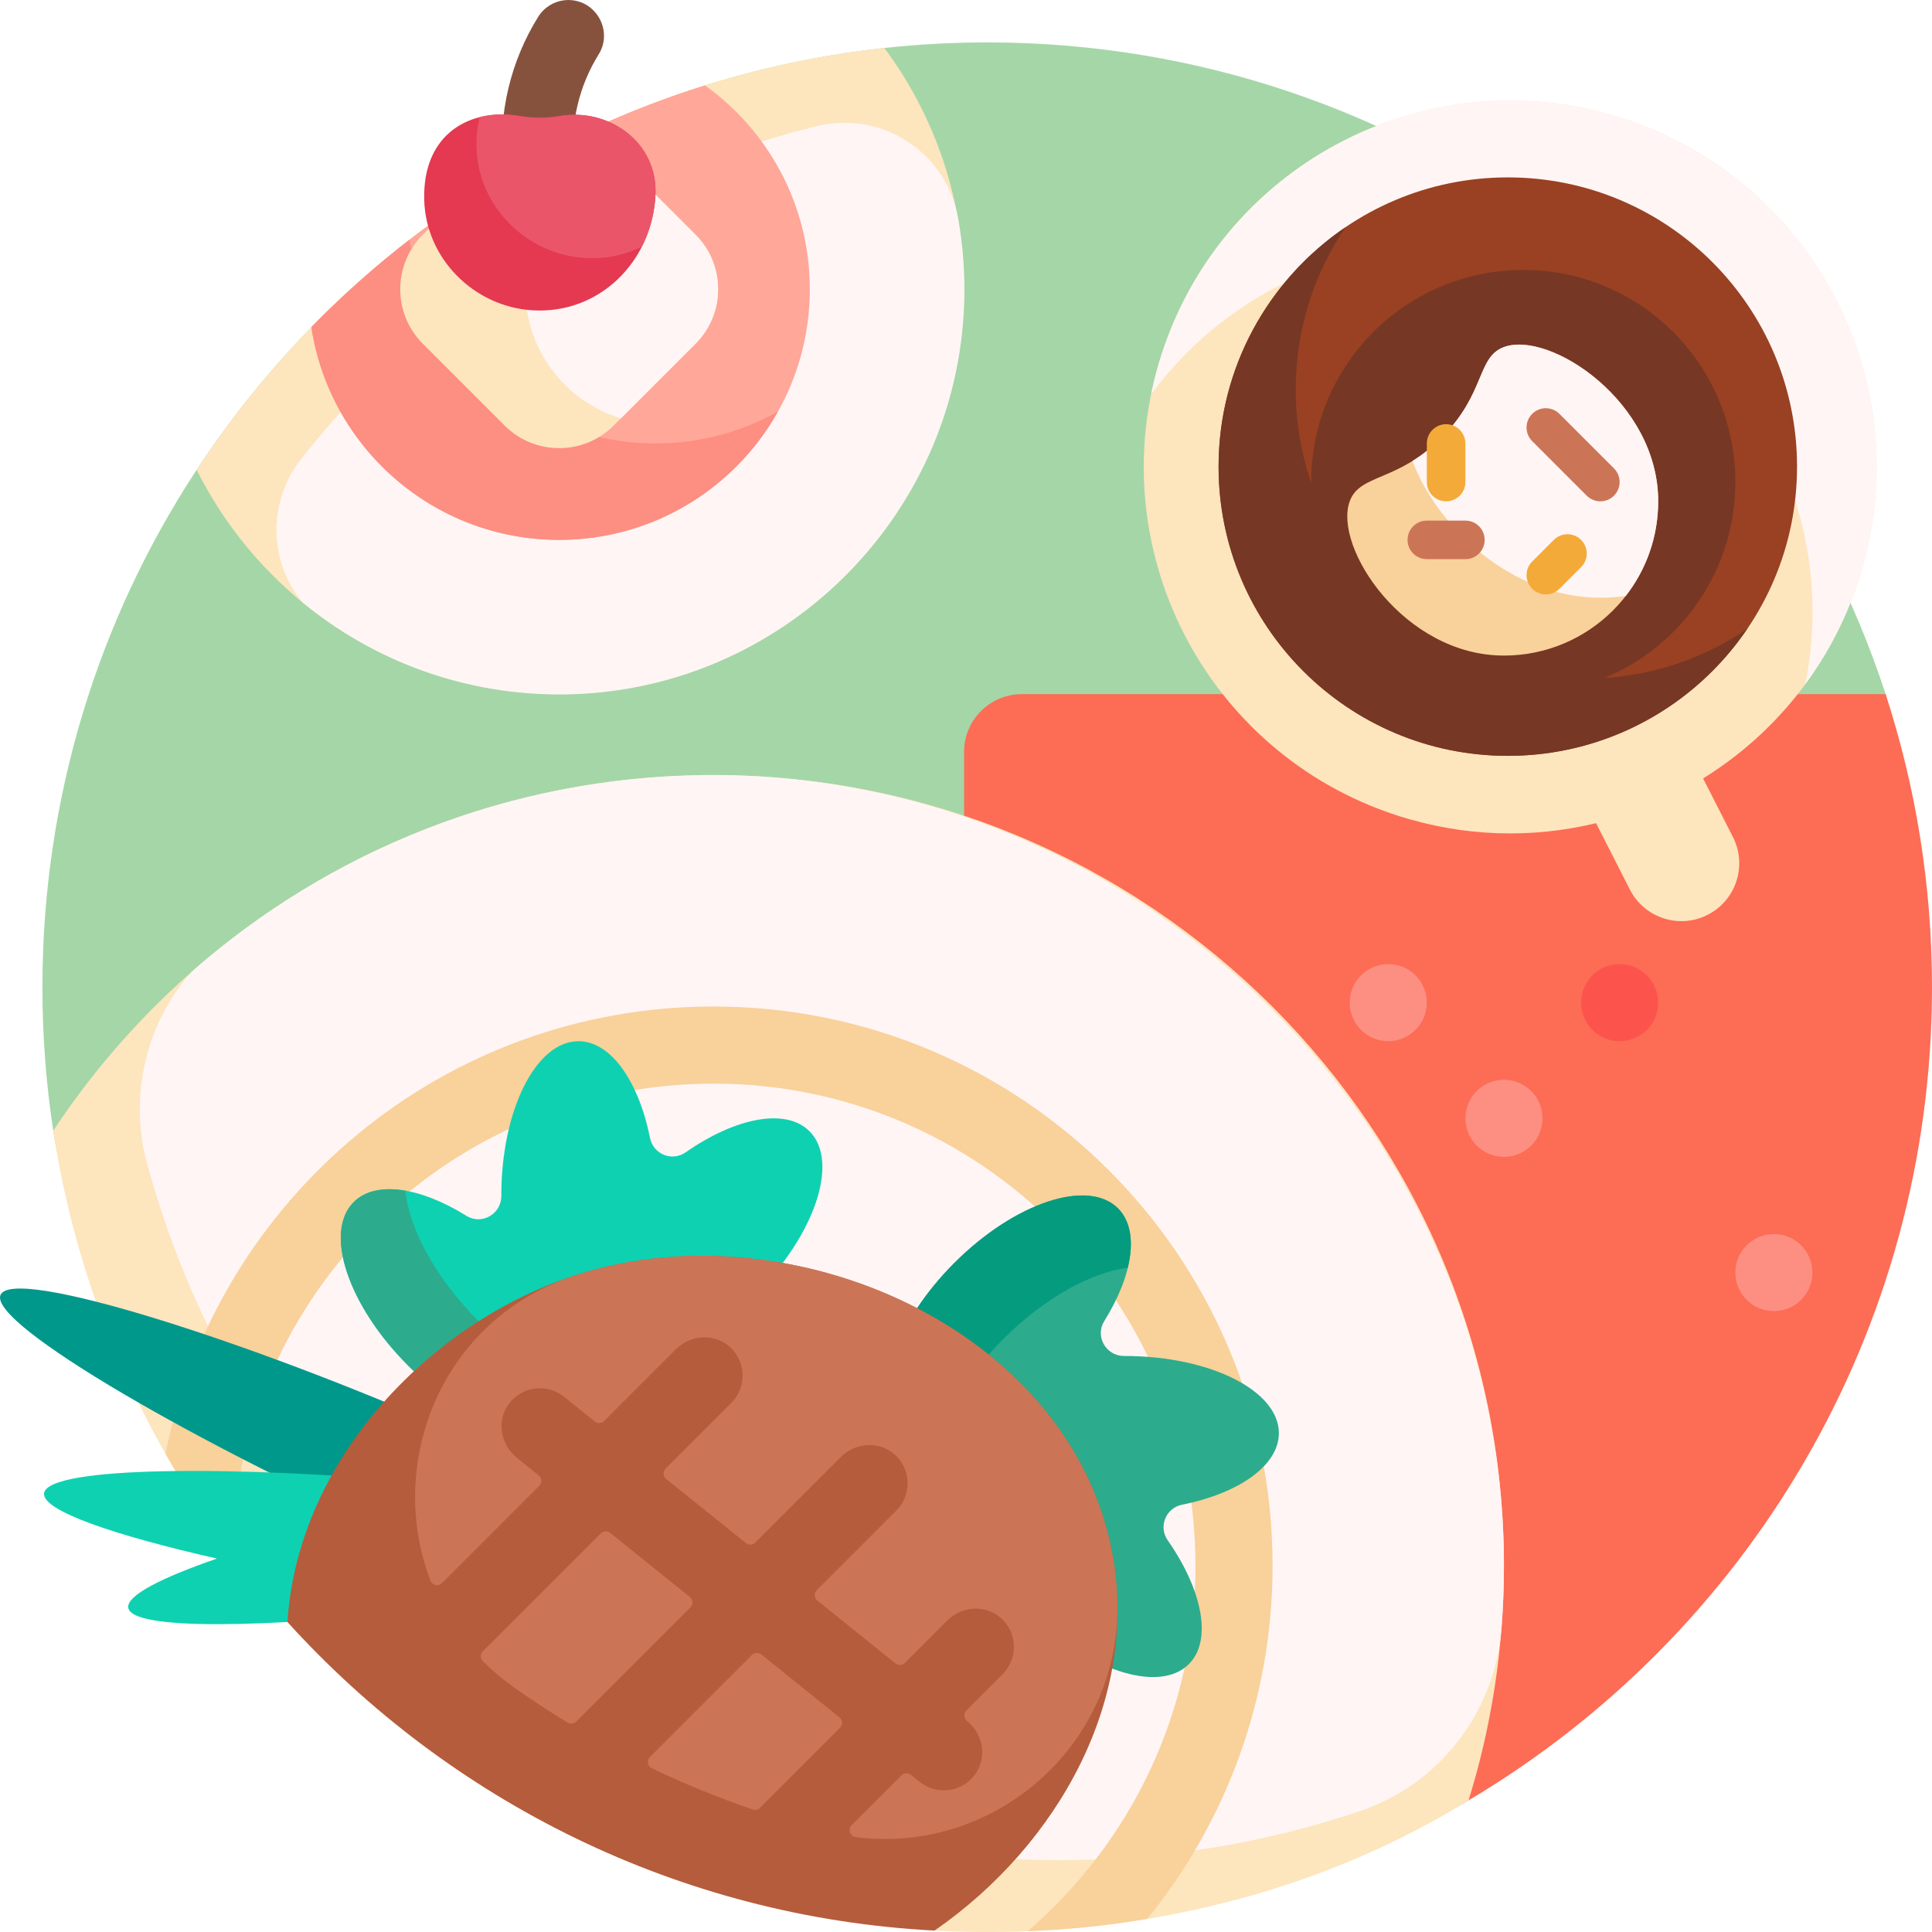
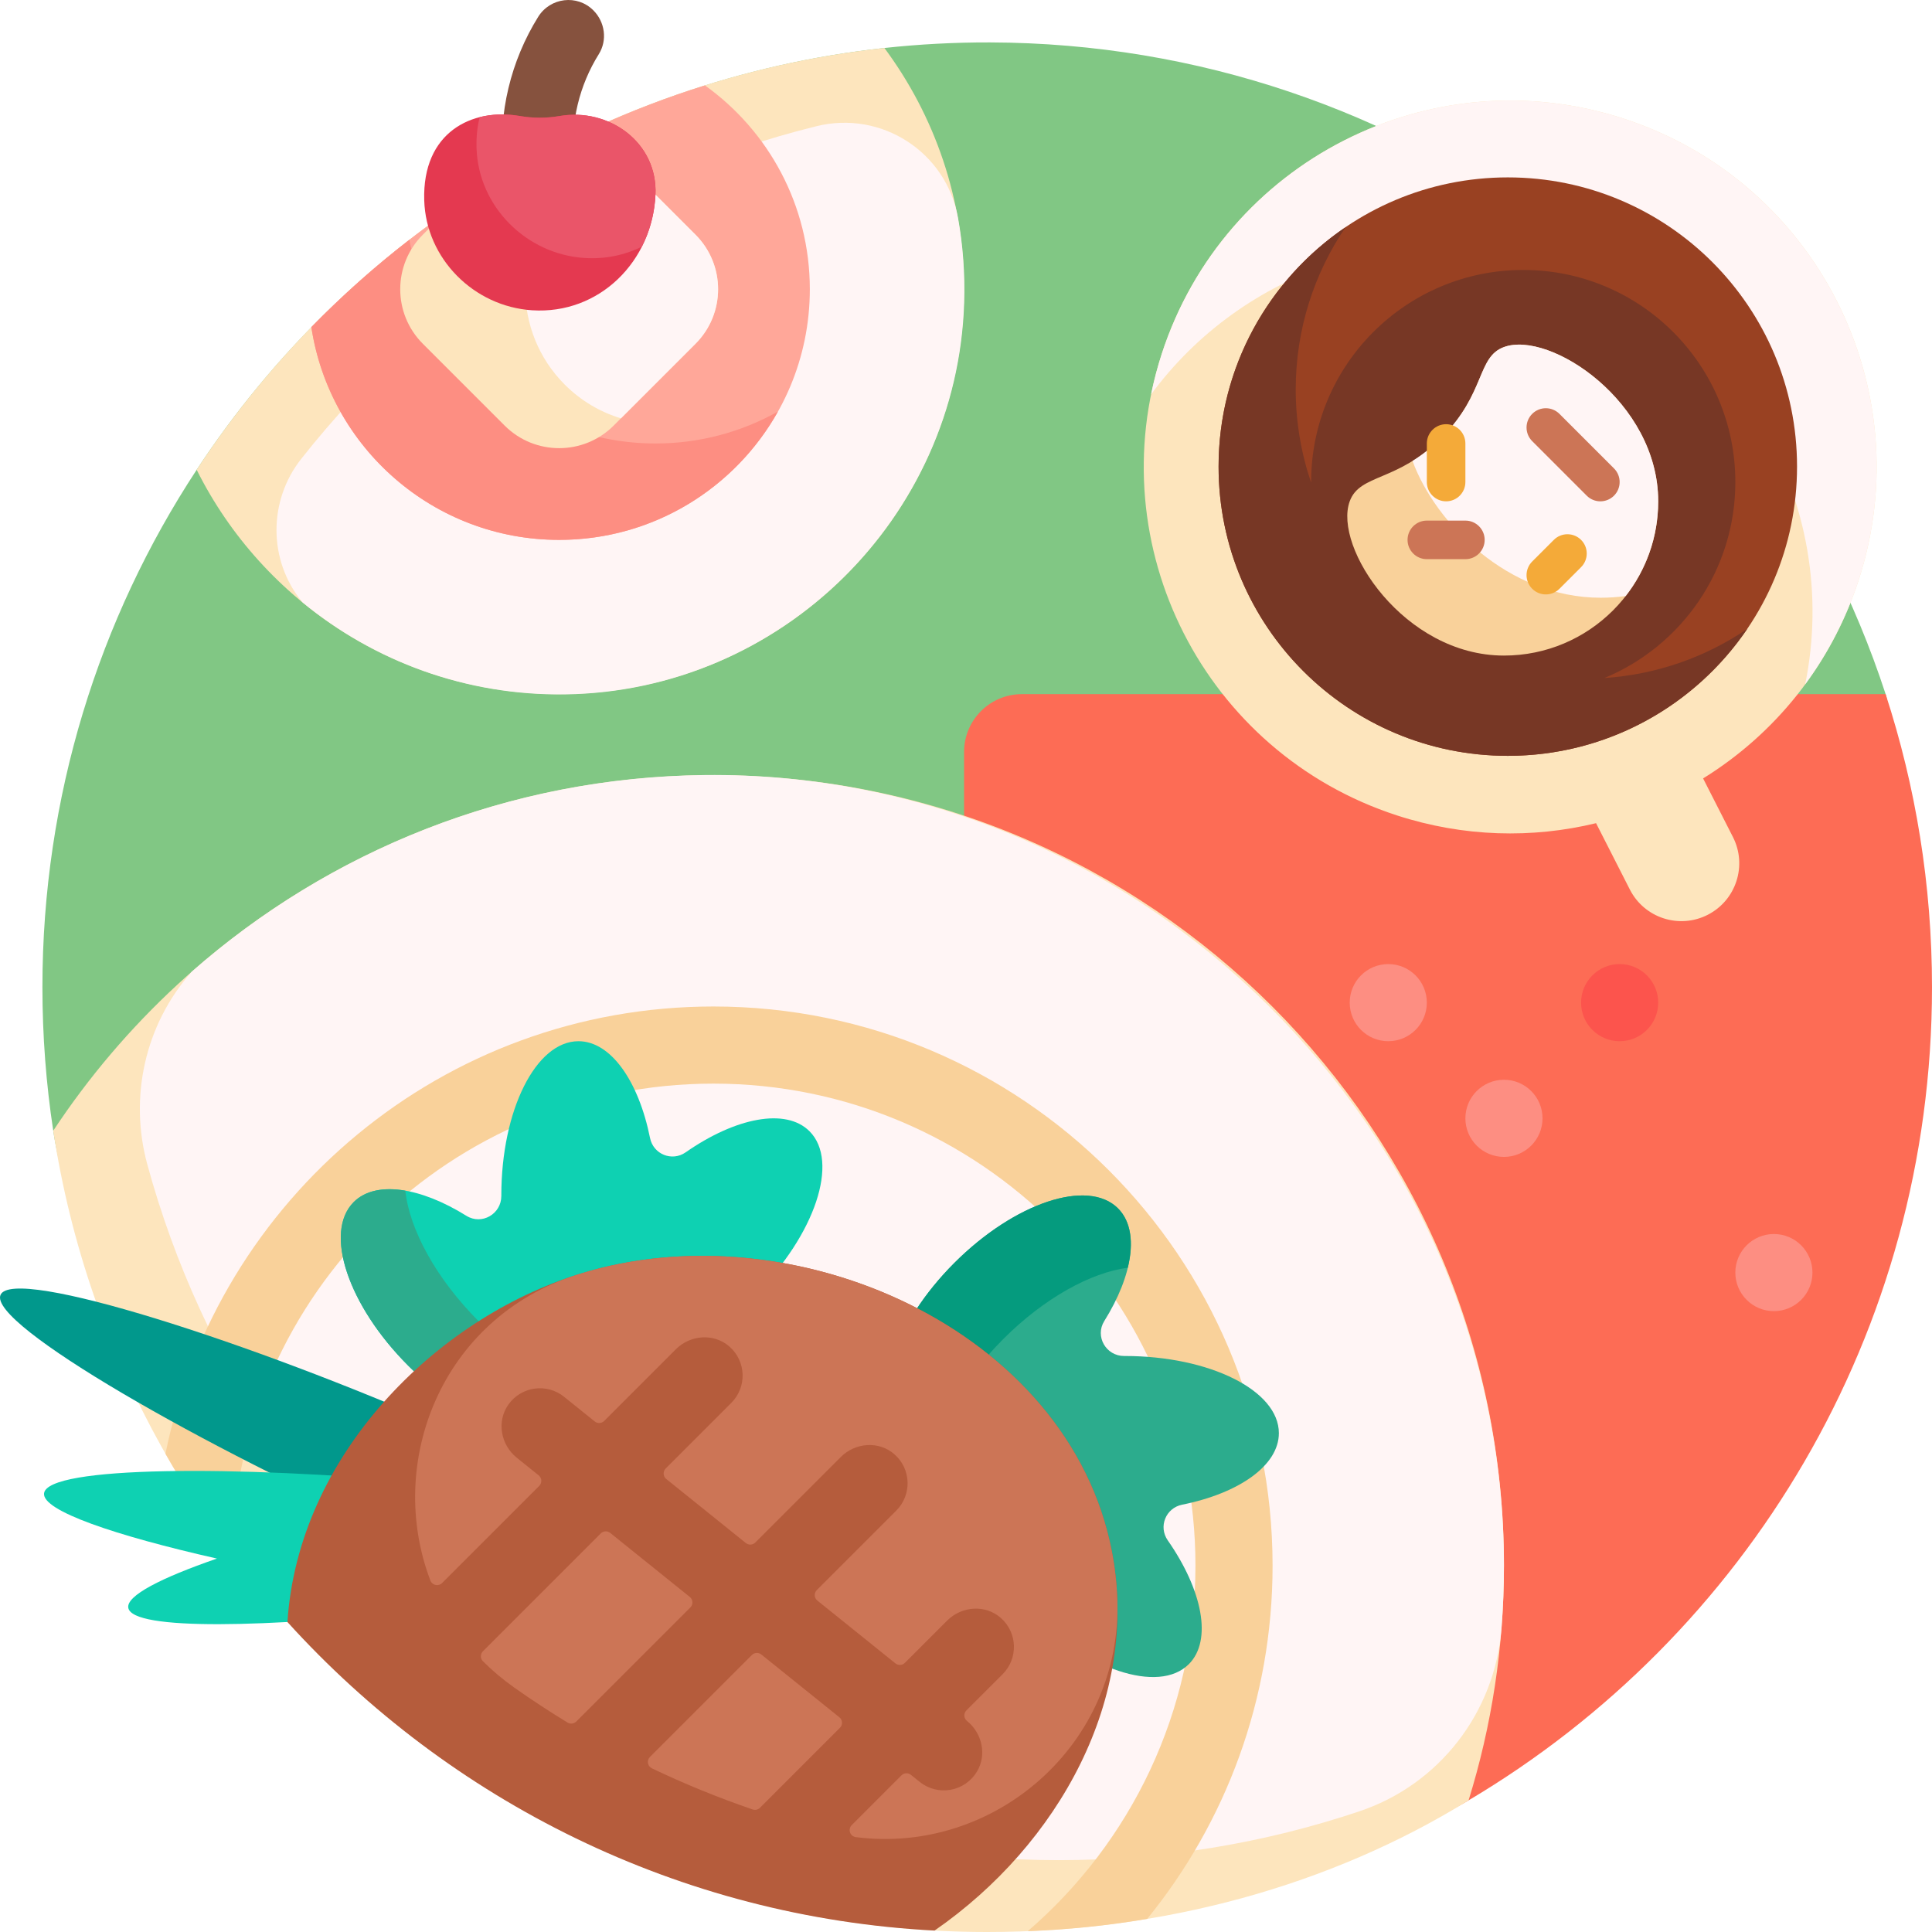
<svg xmlns="http://www.w3.org/2000/svg" viewBox="0 0 512 512">
-   <path d="m271.902 274.453c0 140.992-194.078 182.367-249.727 52.824-3.875-9.02-6.633-18.238-8.066-27.633-1.887-12.398-2.867-25.094-2.867-38.02 0-50.512 15-97.734 40.879-137.129 40.09-61.039 106.188-103.484 182.254-111.777 9.191-1 18.535-1.504 27.992-1.477 110.836.324 204.719 72.672 237.336 172.695 2.641 8.098-3.324 16.426-11.84 16.426h-200.633c-8.465 0-15.328 6.867-15.328 15.332zm0 0" fill="#A5D6A7" />
+   <path d="m271.902 274.453c0 140.992-194.078 182.367-249.727 52.824-3.875-9.02-6.633-18.238-8.066-27.633-1.887-12.398-2.867-25.094-2.867-38.02 0-50.512 15-97.734 40.879-137.129 40.09-61.039 106.188-103.484 182.254-111.777 9.191-1 18.535-1.504 27.992-1.477 110.836.324 204.719 72.672 237.336 172.695 2.641 8.098-3.324 16.426-11.84 16.426h-200.633c-8.465 0-15.328 6.867-15.328 15.332zm0 0" fill="#81c784" />
  <path d="m270.82 183.953h228.887c7.973 24.453 12.293 50.555 12.293 77.668 0 91.691-49.285 171.871-122.812 215.492-.516.305-1.047.613-1.586.918-59.094 33.254-132.113-10.391-132.113-78.195v-200.555c0-8.465 6.863-15.328 15.332-15.328zm0 0" fill="#fd6c55" />
  <path d="m439.441 265.711c0 5.645-4.574 10.219-10.219 10.219-5.645 0-10.219-4.574-10.219-10.219 0-5.645 4.574-10.219 10.219-10.219 5.645 0 10.219 4.574 10.219 10.219zm0 0" fill="#fc544d" />
  <path d="m408.785 296.367c0 5.645-4.578 10.223-10.223 10.223s-10.219-4.578-10.219-10.223c0-5.645 4.574-10.219 10.219-10.219s10.223 4.574 10.223 10.219zm-40.879-40.875c-5.645 0-10.219 4.574-10.219 10.219 0 5.645 4.574 10.219 10.219 10.219s10.219-4.574 10.219-10.219c0-5.645-4.574-10.219-10.219-10.219zm102.195 71.535c-5.645 0-10.219 4.574-10.219 10.219 0 5.645 4.574 10.219 10.219 10.219 5.645 0 10.219-4.574 10.219-10.219 0-5.645-4.574-10.219-10.219-10.219zm0 0" fill="#fd8e82" />
  <path d="m398.562 414.914c0 21.652-3.273 42.551-9.375 62.199-36.441 22.539-80.977 34.887-127.566 34.887-125.352 0-229.191-92.117-247.512-212.352 37.48-56.77 101.836-94.234 174.953-94.234 115.703 0 209.5 93.797 209.5 209.5zm31.68-383.484c-50.992-16.578-105.77 11.316-122.352 62.305-16.582 50.992 11.312 105.77 62.305 122.352 17.723 5.762 35.902 6.148 52.777 2.062l8.957 17.586c3.84 7.547 13.07 10.547 20.617 6.707 7.543-3.844 10.547-13.074 6.703-20.617l-7.91-15.535c18.844-11.66 33.82-29.789 41.207-52.508 16.578-50.992-11.316-105.77-62.305-122.352zm-378.121 93.066c17.586 35.246 53.996 59.457 96.062 59.457 59.266 0 107.305-48.043 107.305-107.305 0-23.953-7.848-46.07-21.113-63.93-76.25 8.254-142.223 50.742-182.254 111.777zm0 0" fill="#fde5bd" />
  <path d="m398.562 414.77c.004 5.672-.219 11.289-.66 16.848-1.758 22.215-16.488 41.293-37.617 48.387-25.02 8.402-51.805 12.957-79.66 12.957-115.461 0-212.668-78.152-241.605-184.449-4.844-17.797-.57-36.93 11.602-50.789.062-.07.125-.145.191-.219 36.352-31.965 83.859-51.547 135.938-52.113 115.457-1.25 211.754 93.914 211.812 209.379zm31.68-383.34c-50.992-16.578-105.77 11.316-122.352 62.305-1.164 3.578-2.102 7.176-2.832 10.773 24.133-32.762 67.379-47.996 108.199-34.723 47.406 15.414 74.84 63.848 65.141 111.555 6.008-8.156 10.84-17.395 14.148-27.559 16.578-50.992-11.316-105.77-62.305-122.352zm-350.441 90.211c33.941-43.047 81.707-74.676 136.605-88.203 17.191-4.234 34.344 6.824 37.473 24.25 1.312 7.305 1.883 14.863 1.633 22.602-1.855 56.977-48.68 102.918-105.68 103.73-26.461.379-50.754-8.836-69.648-24.371-.051-.062-.102-.125-.156-.188-8.953-10.938-8.977-26.723-.227-37.82zm0 0" fill="#fff5f5" />
  <path d="m337.246 414.914c0 35.453-12.465 68.117-33.234 93.617-10.348 1.766-20.84 2.844-31.645 3.25 27.207-23.426 44.441-58.145 44.441-96.867 0-70.551-57.195-127.742-127.746-127.742-69.547 0-126.109 55.578-127.707 124.742-6.379-8.484-12.23-17.379-17.508-26.652 13.746-67.621 73.539-118.531 145.215-118.531 81.84 0 148.184 66.348 148.184 148.184zm0 0" fill="#f9d19a" />
  <path d="m186.812 22.625c16.828 12.051 27.801 31.746 27.801 54.023 0 36.688-29.742 66.426-66.43 66.426-33.273 0-60.828-24.461-65.672-56.383 28.59-29.266 64.285-51.551 104.301-64.066zm0 0" fill="#ffa799" />
  <path d="m108.488 63.539c5.824 30.738 32.812 53.988 65.246 53.988 11.777 0 22.832-3.078 32.422-8.457-11.371 20.289-33.062 34.004-57.973 34.004-33.273 0-60.828-24.461-65.672-56.383 8.109-8.301 16.785-16.043 25.977-23.152zm0 0" fill="#fd8e82" />
  <path d="m476.234 123.656c0 42.332-34.316 76.648-76.648 76.648-42.332 0-76.648-34.316-76.648-76.648 0-42.328 34.316-76.645 76.648-76.645 42.332 0 76.648 34.316 76.648 76.645zm0 0" fill="#994122" />
  <path d="m463.031 166.668c-13.785 20.297-37.055 33.637-63.445 33.637-42.332 0-76.648-34.316-76.648-76.648 0-26.387 13.34-49.656 33.641-63.445-8.328 12.262-13.199 27.066-13.199 43.008 0 8.648 1.453 16.949 4.09 24.703 0-.059-.004-.117-.004-.176 0-31.043 25.164-56.207 56.207-56.207s56.211 25.164 56.211 56.207c0 23.426-14.336 43.496-34.707 51.938 13.977-.93 26.926-5.594 37.855-13.016zm0 0" fill="#773725" />
  <path d="m439.441 132.855c0 22.578-18.301 40.879-40.879 40.879-26.465 0-45.293-28.73-40.875-40.879 2.688-7.398 12.684-5.012 24.523-17.031 11.535-11.711 9.18-21.211 16.352-23.848 12.094-4.441 40.879 14.434 40.879 40.879zm0 0" fill="#f9d19a" />
  <path d="m374.332 122.164c2.484-1.543 5.133-3.551 7.879-6.34 11.535-11.711 9.18-21.211 16.352-23.848 12.094-4.441 40.879 14.434 40.879 40.879 0 9.469-3.227 18.18-8.629 25.109-2.172.281-4.375.441-6.621.441-24.566 0-43.852-19.84-49.859-36.242zm0 0" fill="#fff5f5" />
  <path d="m388.344 117.527v10.219c0 2.82-2.289 5.109-5.109 5.109s-5.109-2.289-5.109-5.109v-10.219c0-2.824 2.289-5.109 5.109-5.109s5.109 2.285 5.109 5.109zm30.66 25.547c-1.996-1.996-5.23-1.996-7.227 0l-5.73 5.73c-1.996 1.996-1.996 5.23 0 7.227s5.23 1.996 7.227 0l5.73-5.73c1.996-1.996 1.996-5.23 0-7.227zm0 0" fill="#f4aa39" />
  <path d="m393.453 143.074c0 2.824-2.289 5.109-5.109 5.109h-10.219c-2.82 0-5.109-2.285-5.109-5.109 0-2.82 2.289-5.109 5.109-5.109h10.219c2.82 0 5.109 2.289 5.109 5.109zm34.273-18.941-14.453-14.453c-1.996-1.996-5.23-1.996-7.227 0-1.996 1.996-1.996 5.23 0 7.227l14.453 14.453c1.996 1.996 5.23 1.996 7.227 0 1.996-1.996 1.996-5.23 0-7.227zm0 0" fill="#cc7556" />
  <path d="m117.109 57.141c11.652-8.25 24.043-15.523 37.047-21.715 3.105.945 6.027 2.637 8.48 5.09l21.68 21.68c7.98 7.98 7.98 20.922 0 28.902l-21.68 21.68c-7.98 7.984-20.922 7.984-28.906 0l-21.676-21.68c-7.984-7.98-7.984-20.922 0-28.902zm0 0" fill="#fde5bd" />
  <path d="m184.316 62.195c7.98 7.984 7.98 20.922 0 28.906l-19.766 19.766c-5.441-1.652-10.57-4.625-14.871-8.926-13.969-13.969-13.969-36.617 0-50.586 4.301-4.301 9.43-7.273 14.871-8.926zm0 0" fill="#fff5f5" />
  <path d="m158.691 14.348c-5.125 8.207-7.578 18.02-6.625 28.078.543 5.77.293 11.477-.668 17.004l-18.254-5.371c.406-3.227.465-6.527.148-9.859-1.344-14.227 2.105-28.109 9.328-39.73 3.203-5.148 10.344-6.016 14.629-1.727 3.082 3.082 3.75 7.91 1.441 11.605zm0 0" fill="#86523e" />
  <path d="m173.711 51.633c-.805 17.582-14.832 31.738-32.68 30.594-15.438-.988-28.137-13.668-28.605-29.133-.543-18.066 12.656-24.555 25.359-22.352 1.711.297 3.469.453 5.266.453 1.789 0 3.543-.156 5.25-.449 13.039-2.254 26.051 6.961 25.41 20.887zm0 0" fill="#e43950" />
  <path d="m173.691 51.633c-.227 4.941-1.496 9.609-3.605 13.746-4.512 2.227-9.668 3.34-15.195 2.988-15.438-.992-28.137-13.668-28.602-29.133-.094-3.062.215-5.785.844-8.195 3.367-.848 7.02-.926 10.633-.297 1.711.297 3.469.453 5.266.453 1.789 0 3.543-.156 5.25-.449 13.039-2.254 26.047 6.961 25.41 20.887zm0 0" fill="#ea5569" />
  <path d="m271.695 426.566c-15.965-15.961-29.234-44.539-33.227-48.527-7.98-7.984-1.512-27.395 14.453-43.359 15.965-15.965 35.379-22.434 43.359-14.453 5.812 5.812 3.961 17.688-3.641 29.875-2.531 4.059.473 9.258 5.254 9.25h.141c22.574 0 40.879 9.152 40.879 20.441 0 8.594-10.609 15.945-25.637 18.965-4.328.867-6.34 5.82-3.816 9.445 9.203 13.184 11.875 26.539 5.594 32.816-7.984 7.98-27.395 1.512-43.359-14.453zm0 0" fill="#2cac8d" />
  <path d="m246.781 391.371c-3.887-6.66-6.781-11.805-8.312-13.332-7.98-7.984-1.512-27.395 14.453-43.359 15.965-15.965 35.379-22.434 43.359-14.453 3.48 3.48 4.191 9.141 2.59 15.734-9.754 1.266-22.113 8.012-32.984 18.883-12.234 12.234-19.254 26.359-19.105 36.527zm0 0" fill="#059b7e" />
  <path d="m118.543 378.59c51.645 22.77 72.043 39.262 68.629 47.008-3.418 7.746-29.348 3.812-80.996-18.953-51.645-22.766-109.445-55.746-106.031-63.496 3.414-7.746 66.754 12.676 118.398 35.441zm0 0" fill="#01988c" />
  <path d="m200.07 343.145c-15.965 15.965-44.539 29.234-48.531 33.227-7.98 7.984-27.391 1.512-43.355-14.453-15.965-15.965-22.434-35.375-14.453-43.355 5.812-5.812 17.684-3.961 29.875 3.641 4.059 2.527 9.258-.477 9.25-5.258 0-.043 0-.09 0-.137 0-22.578 9.152-40.879 20.441-40.879 8.594 0 15.941 10.609 18.965 25.633.867 4.332 5.82 6.344 9.445 3.816 13.184-9.199 26.539-11.871 32.82-5.59 7.98 7.98 1.508 27.395-14.457 43.355zm-87.66 49.727v33.945c-41.414 4.449-77.336 5.406-78.41-.723-.566-3.23 8.699-7.938 23.488-13.059-26.938-6.098-46.375-12.66-45.812-17.289.883-7.281 50.938-7.391 100.734-2.875zm0 0" fill="#0ed1b2" />
  <path d="m161.785 369.859c-5.129 2.98-8.961 5.23-10.242 6.512-7.984 7.984-27.395 1.512-43.359-14.449-15.965-15.965-22.434-35.379-14.453-43.359 3.113-3.113 7.98-4.008 13.688-3.02 1.062 10.168 8.086 23.262 19.566 34.742 11.504 11.504 24.625 18.531 34.801 19.574zm0 0" fill="#2cac8d" />
  <path d="m294.664 411.168c7.484 38.789-14.031 77.621-46.992 100.453-67.766-3.539-128.566-34.383-171.496-81.773 2.828-43.957 39.148-80.383 77.457-92.258 56.578-17.543 129.668 14.672 141.031 73.578zm0 0" fill="#b55c3c" />
  <path d="m226.793 486.855c-1.539-.199-2.168-2.094-1.07-3.191l13.176-13.18c.68-.676 1.758-.734 2.504-.133l2.316 1.859c4.777 3.844 11.957 2.691 15.215-2.777 2.633-4.418 1.328-10.145-2.676-13.367-.871-.699-.941-2-.152-2.789l9.605-9.602c4.148-4.152 3.984-10.984-.496-14.918-4.09-3.594-10.355-3.137-14.203.711l-11.211 11.211c-.676.676-1.754.734-2.504.133l-20.684-16.641c-.871-.699-.938-2-.148-2.789l21.066-21.066c4.148-4.152 3.984-10.984-.496-14.918-4.09-3.594-10.355-3.137-14.203.711l-22.676 22.676c-.676.676-1.754.734-2.5.133l-21.086-16.965c-.871-.699-.941-2-.152-2.789l17.391-17.391c4.152-4.148 3.984-10.98-.496-14.918-4.09-3.59-10.355-3.137-14.203.715l-18.996 18.996c-.68.676-1.758.734-2.504.133l-8.129-6.539c-4.574-3.68-11.348-2.777-14.777 2.102-3.129 4.453-2.004 10.633 2.238 14.043l5.816 4.68c.867.699.938 1.996.148 2.785l-25.754 25.758c-.965.965-2.605.605-3.09-.668-11.859-31.074 2.711-69.488 38.715-81.004.285-.09.57-.18.855-.27 56.578-17.543 129.668 14.672 141.031 73.582.82 4.258 1.293 8.516 1.438 12.754 1.316 38.242-32.461 67.656-69.309 62.934zm-43.992-63.652-21.086-16.965c-.746-.602-1.824-.543-2.504.133l-31.223 31.223c-.727.727-.746 1.914-.016 2.641 2.492 2.488 5.25 4.824 8.285 6.973 4.605 3.254 9.328 6.348 14.156 9.289.742.453 1.695.336 2.309-.277l30.227-30.227c.793-.789.723-2.09-.148-2.789zm16.457 15.387-27.012 27.012c-.914.914-.656 2.465.512 3.023 8.637 4.129 17.555 7.766 26.707 10.902.68.23 1.434.055 1.941-.453l21.188-21.188c.789-.789.719-2.09-.148-2.789l-20.688-16.641c-.746-.602-1.824-.543-2.5.133zm0 0" fill="#cc7556" />
</svg>
